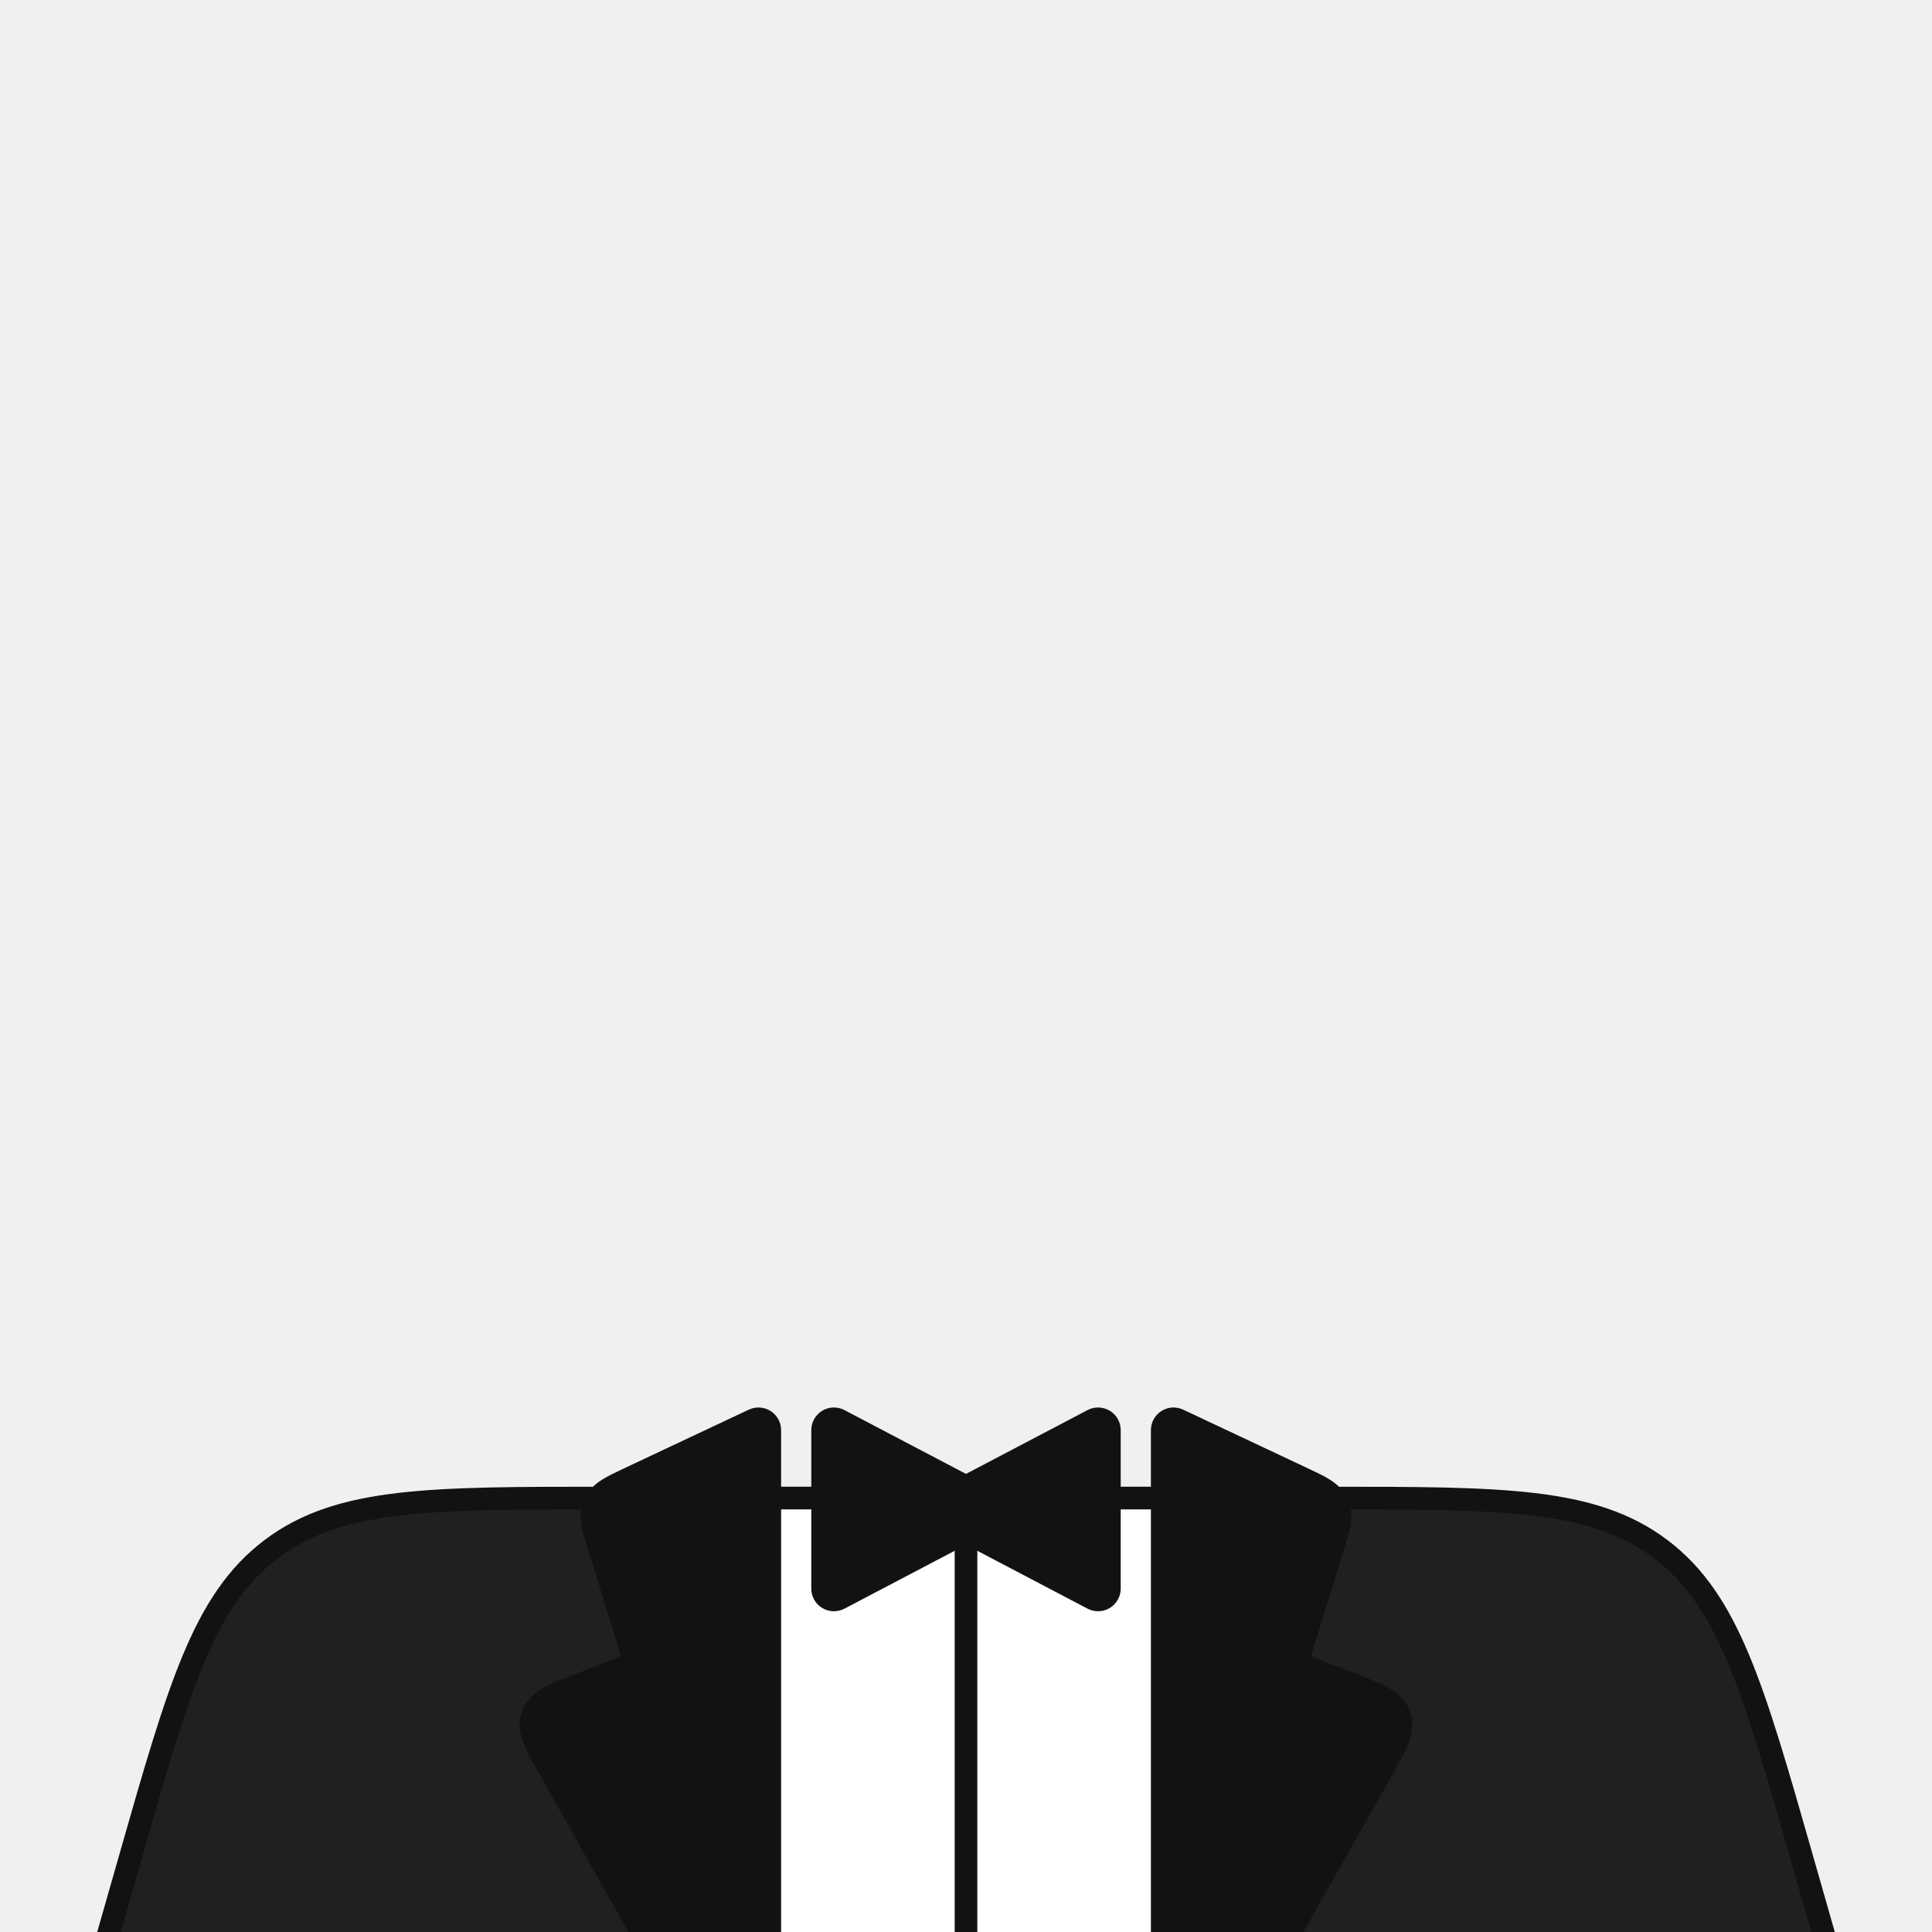
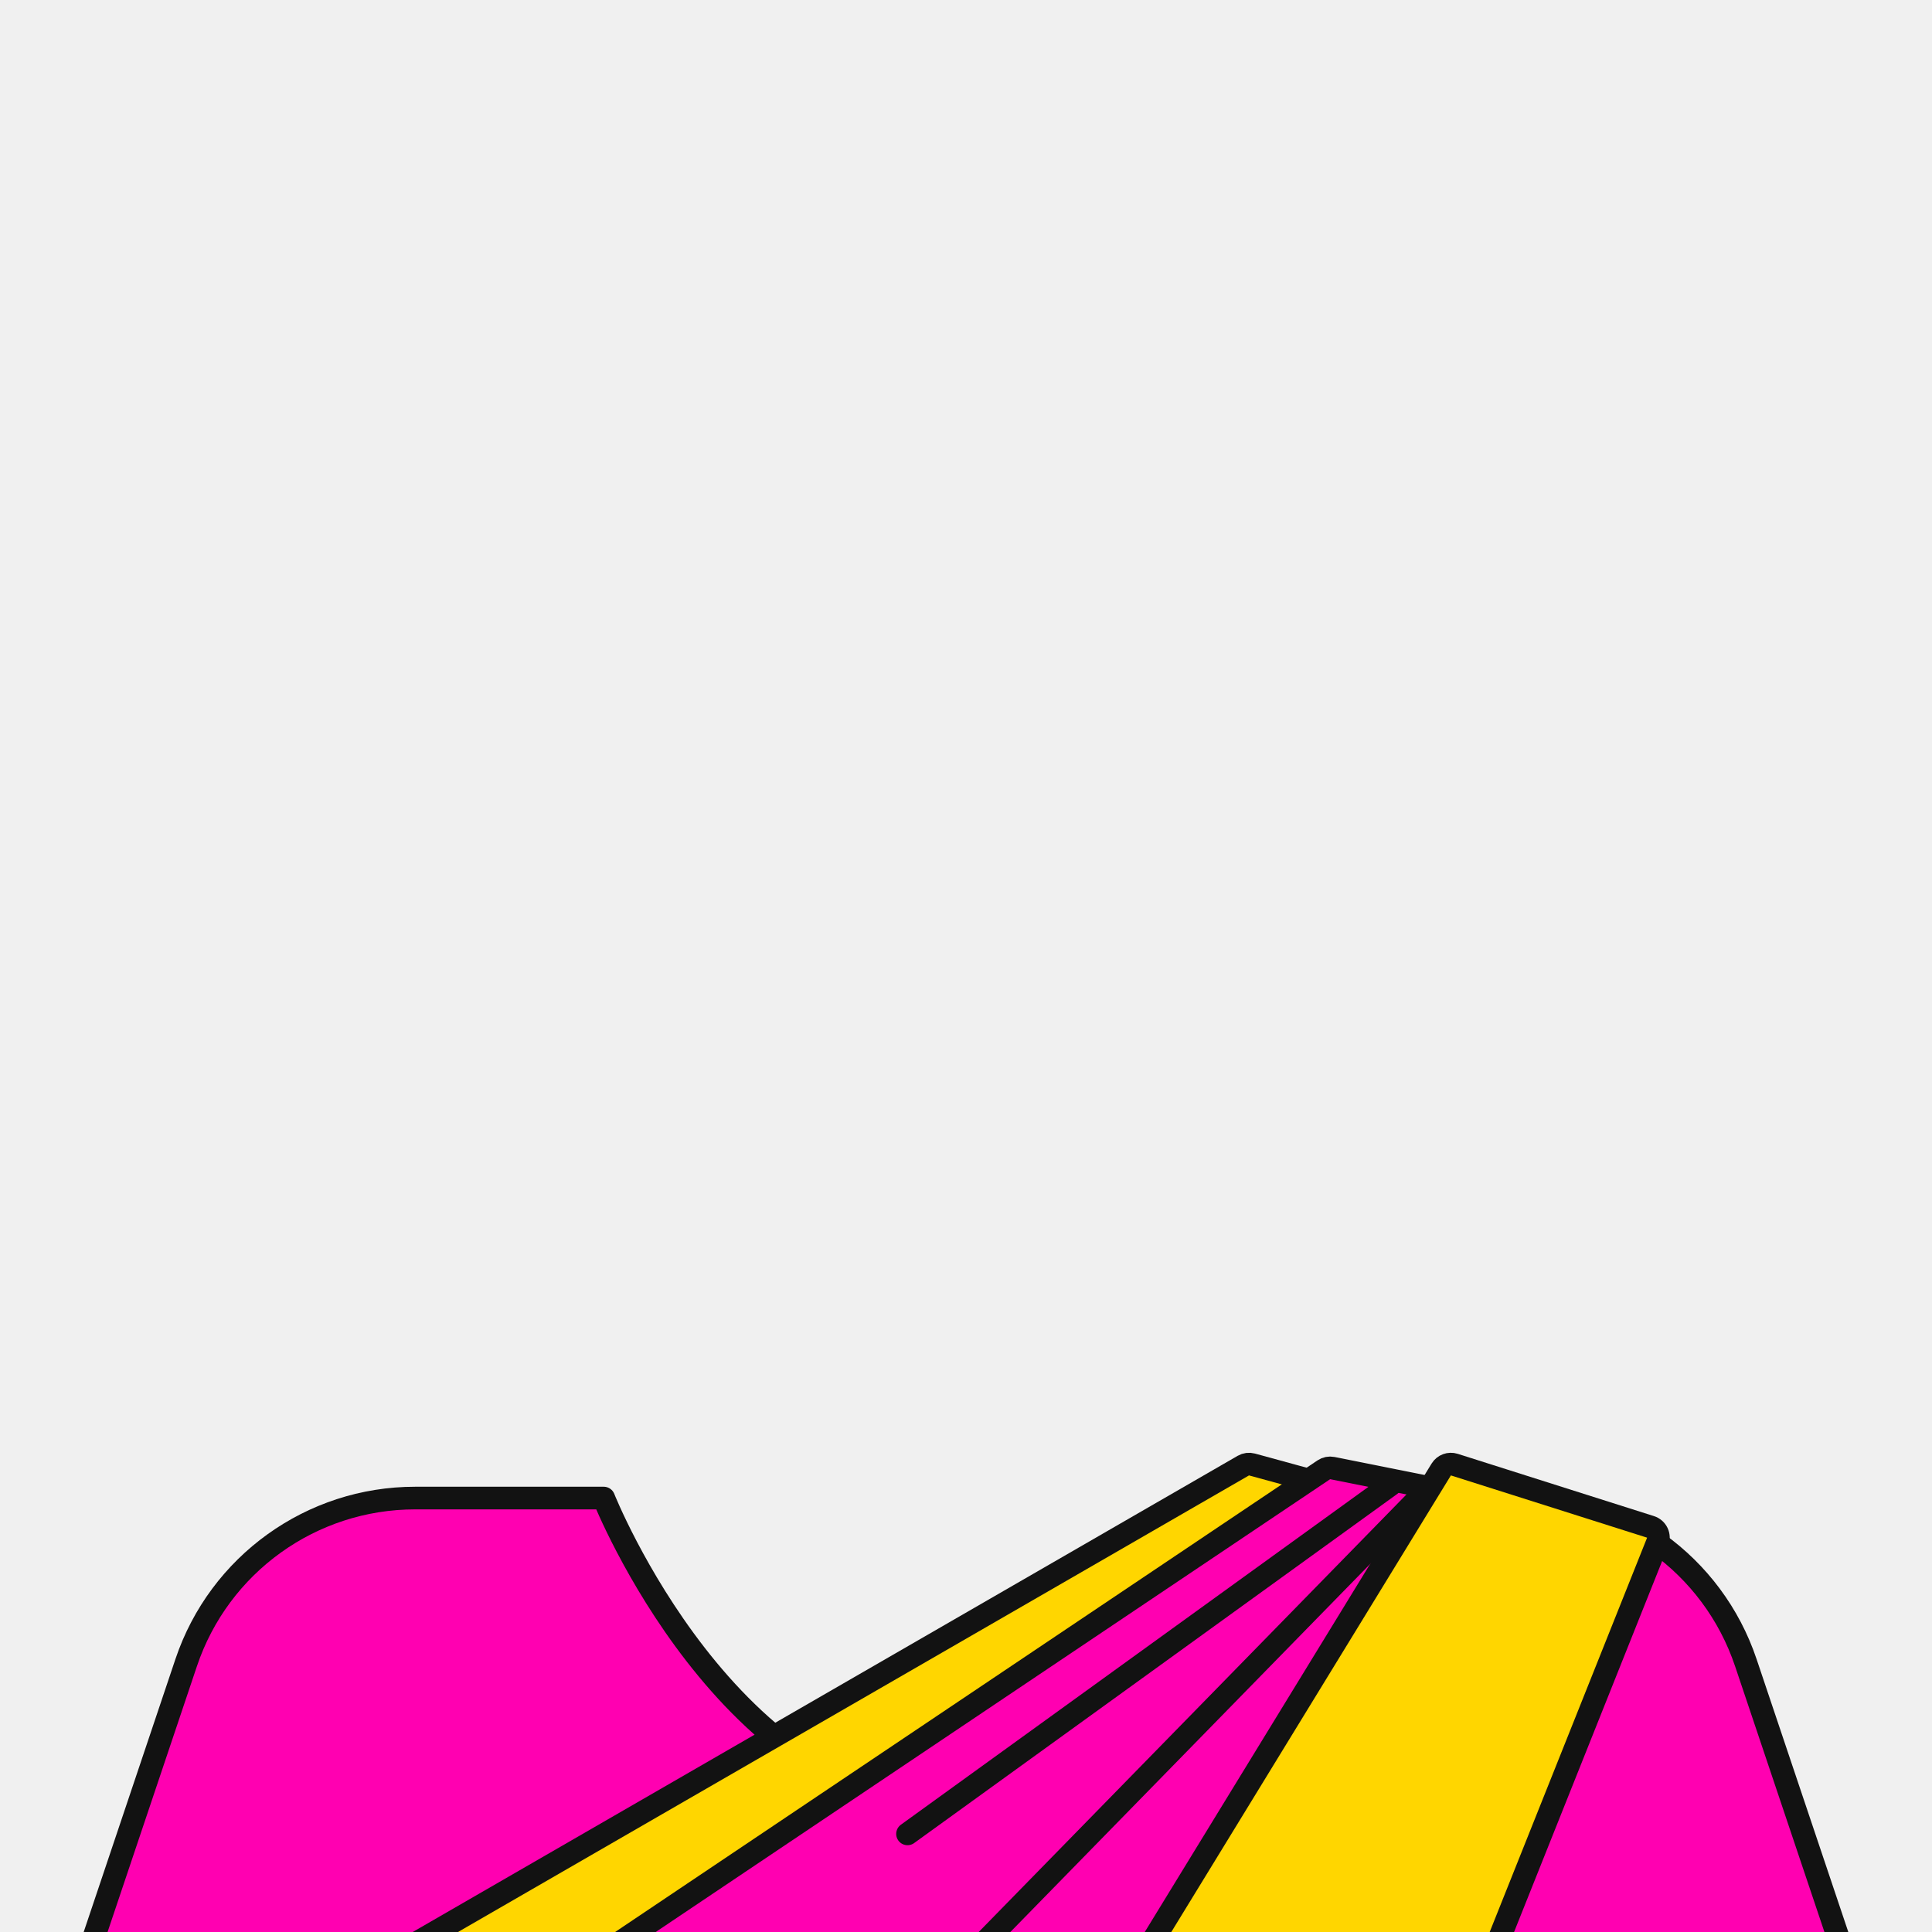
<svg xmlns="http://www.w3.org/2000/svg" width="512" height="512" viewBox="0 0 512 512" fill="none">
-   <g clip-path="url(#clip0_1727_337)">
-     <path d="M480 515H483.977L482.885 511.176L477.409 492.012L477.353 491.817C471.017 469.64 466.19 452.746 460.792 439.8C455.348 426.743 449.208 417.402 440.072 410.511C430.936 403.619 420.267 400.281 406.217 398.634C392.287 397 374.716 397 351.651 397H351.449H308H306.984L306.178 397.617L256.965 435.25L205.778 397.584L204.985 397H204H160.551H160.349C137.284 397 119.713 397 105.783 398.634C91.733 400.281 81.064 403.619 71.928 410.511C62.792 417.402 56.652 426.743 51.208 439.8C45.81 452.746 40.983 469.64 34.646 491.817L34.591 492.012L29.115 511.176L28.023 515H32H480Z" fill="#202020" stroke="#121212" stroke-width="6" />
-     <rect x="175" y="397" width="163" height="118" fill="white" stroke="#121212" stroke-width="6" stroke-linejoin="round" />
-     <path d="M256 400.5V517" stroke="#121212" stroke-width="6" stroke-linecap="round" stroke-linejoin="round" />
-     <path d="M204 379C204 377.973 203.475 377.017 202.607 376.467C201.74 375.917 200.652 375.848 199.723 376.286L166.668 391.841L166.505 391.917C164.393 392.911 162.559 393.774 161.159 394.663C159.652 395.62 158.325 396.799 157.541 398.578C156.758 400.356 156.783 402.131 157.094 403.889C157.383 405.522 157.984 407.458 158.675 409.687L158.729 409.859L165.813 432.687C166.625 435.302 167.141 436.986 167.365 438.282C167.574 439.494 167.446 439.951 167.31 440.233C167.174 440.514 166.895 440.899 165.816 441.488C164.66 442.118 163.02 442.759 160.467 443.748L152.851 446.696L152.651 446.773C149.814 447.871 147.392 448.808 145.587 449.817C143.665 450.891 141.97 452.296 141.16 454.557C140.35 456.819 140.768 458.98 141.571 461.03C142.325 462.956 143.601 465.217 145.096 467.867L145.201 468.054L182.387 533.974C182.919 534.917 183.917 535.5 185 535.5H201C202.657 535.5 204 534.157 204 532.5V379Z" fill="#121212" stroke="#121212" stroke-width="6" stroke-linejoin="round" />
-     <path d="M308 379C308 377.973 308.525 377.017 309.393 376.467C310.26 375.917 311.348 375.848 312.277 376.286L345.332 391.841L345.495 391.917C347.607 392.911 349.441 393.774 350.841 394.663C352.348 395.62 353.675 396.799 354.459 398.578C355.242 400.356 355.217 402.131 354.906 403.889C354.617 405.522 354.016 407.458 353.325 409.687L353.271 409.859L346.187 432.687C345.375 435.302 344.859 436.986 344.635 438.282C344.426 439.494 344.554 439.951 344.69 440.233C344.826 440.514 345.105 440.899 346.184 441.488C347.34 442.118 348.98 442.759 351.533 443.748L359.149 446.696L359.349 446.773C362.186 447.871 364.608 448.808 366.413 449.817C368.335 450.891 370.03 452.296 370.84 454.557C371.65 456.819 371.232 458.98 370.429 461.03C369.675 462.956 368.399 465.217 366.904 467.867L366.799 468.054L329.613 533.974C329.081 534.917 328.083 535.5 327 535.5H311C309.343 535.5 308 534.157 308 532.5V379Z" fill="#121212" stroke="#121212" stroke-width="6" stroke-linejoin="round" />
-     <path d="M222.395 376.344C221.465 375.856 220.347 375.889 219.448 376.433C218.549 376.976 218 377.95 218 379V421C218 422.05 218.549 423.024 219.448 423.567C220.347 424.111 221.465 424.144 222.395 423.656L262.395 402.656C263.382 402.138 264 401.115 264 400C264 398.885 263.382 397.862 262.395 397.344L222.395 376.344Z" fill="#121212" stroke="#121212" stroke-width="6" stroke-linejoin="round" />
-     <path d="M289.605 376.344C290.535 375.856 291.653 375.889 292.552 376.433C293.451 376.976 294 377.95 294 379V421C294 422.05 293.451 423.024 292.552 423.567C291.653 424.111 290.535 424.144 289.605 423.656L249.605 402.656C248.618 402.138 248 401.115 248 400C248 398.885 248.618 397.862 249.605 397.344L289.605 376.344Z" fill="#121212" stroke="#121212" stroke-width="6" stroke-linejoin="round" />
+   <g clip-path="url(#clip0_3720_1409)">
+     <path d="M49.342 440.609C58.1 414.553 82.518 397 110.006 397H160C160 397 193 480 256 480C319 480 352 397 352 397H401.994C429.482 397 453.9 414.553 462.658 440.609L488 516H24L49.342 440.609Z" fill="#FF00B1" stroke="#121212" stroke-width="6" stroke-linecap="round" stroke-linejoin="round" />
+     <path d="M331.792 388.106C331.019 387.895 330.194 388.001 329.5 388.402L83.5 530.402C82.324 531.081 81.751 532.465 82.102 533.776C82.454 535.088 83.642 536 85 536H302.5C303.562 536 304.546 535.438 305.085 534.523L381.085 405.523C381.559 404.718 381.631 403.737 381.28 402.872C380.928 402.006 380.193 401.353 379.292 401.106L331.792 388.106Z" fill="#FFD600" stroke="#121212" stroke-width="6" stroke-linecap="round" stroke-linejoin="round" />
+     <path d="M353.088 389.058C352.305 388.902 351.491 389.064 350.828 389.509L140.828 530.509C139.732 531.245 139.246 532.611 139.63 533.874C140.015 535.137 141.18 536 142.5 536H336.5C337.562 536 338.546 535.438 339.085 534.523L415.085 405.523C415.578 404.686 415.635 403.662 415.239 402.775C414.842 401.889 414.041 401.249 413.088 401.058L353.088 389.058Z" fill="#FF00B1" stroke="#121212" stroke-width="6" stroke-linecap="round" stroke-linejoin="round" />
+     <path d="M375.5 397.5L244.5 531.5" stroke="#121212" stroke-width="6" stroke-linecap="round" stroke-linejoin="round" />
+     <path d="M385.407 388.141C384.092 387.723 382.662 388.257 381.942 389.433L297.442 527.433C296.875 528.359 296.852 529.519 297.383 530.466C297.913 531.413 298.914 532 300 532H388C389.227 532 390.331 531.252 390.786 530.112L439.286 408.612C439.595 407.838 439.568 406.97 439.212 406.217C438.855 405.464 438.202 404.893 437.407 404.641L385.407 388.141Z" fill="#FFD600" stroke="#121212" stroke-width="6" stroke-linecap="round" stroke-linejoin="round" />
+     <path d="M368.5 393.5L240.5 486" stroke="#121212" stroke-width="6" stroke-linecap="round" stroke-linejoin="round" />
  </g>
  <defs>
-     <clipPath id="clip0_1727_337">
+     <clipPath id="clip0_3720_1409">
      <rect width="512" height="512" fill="white" />
    </clipPath>
  </defs>
</svg>
